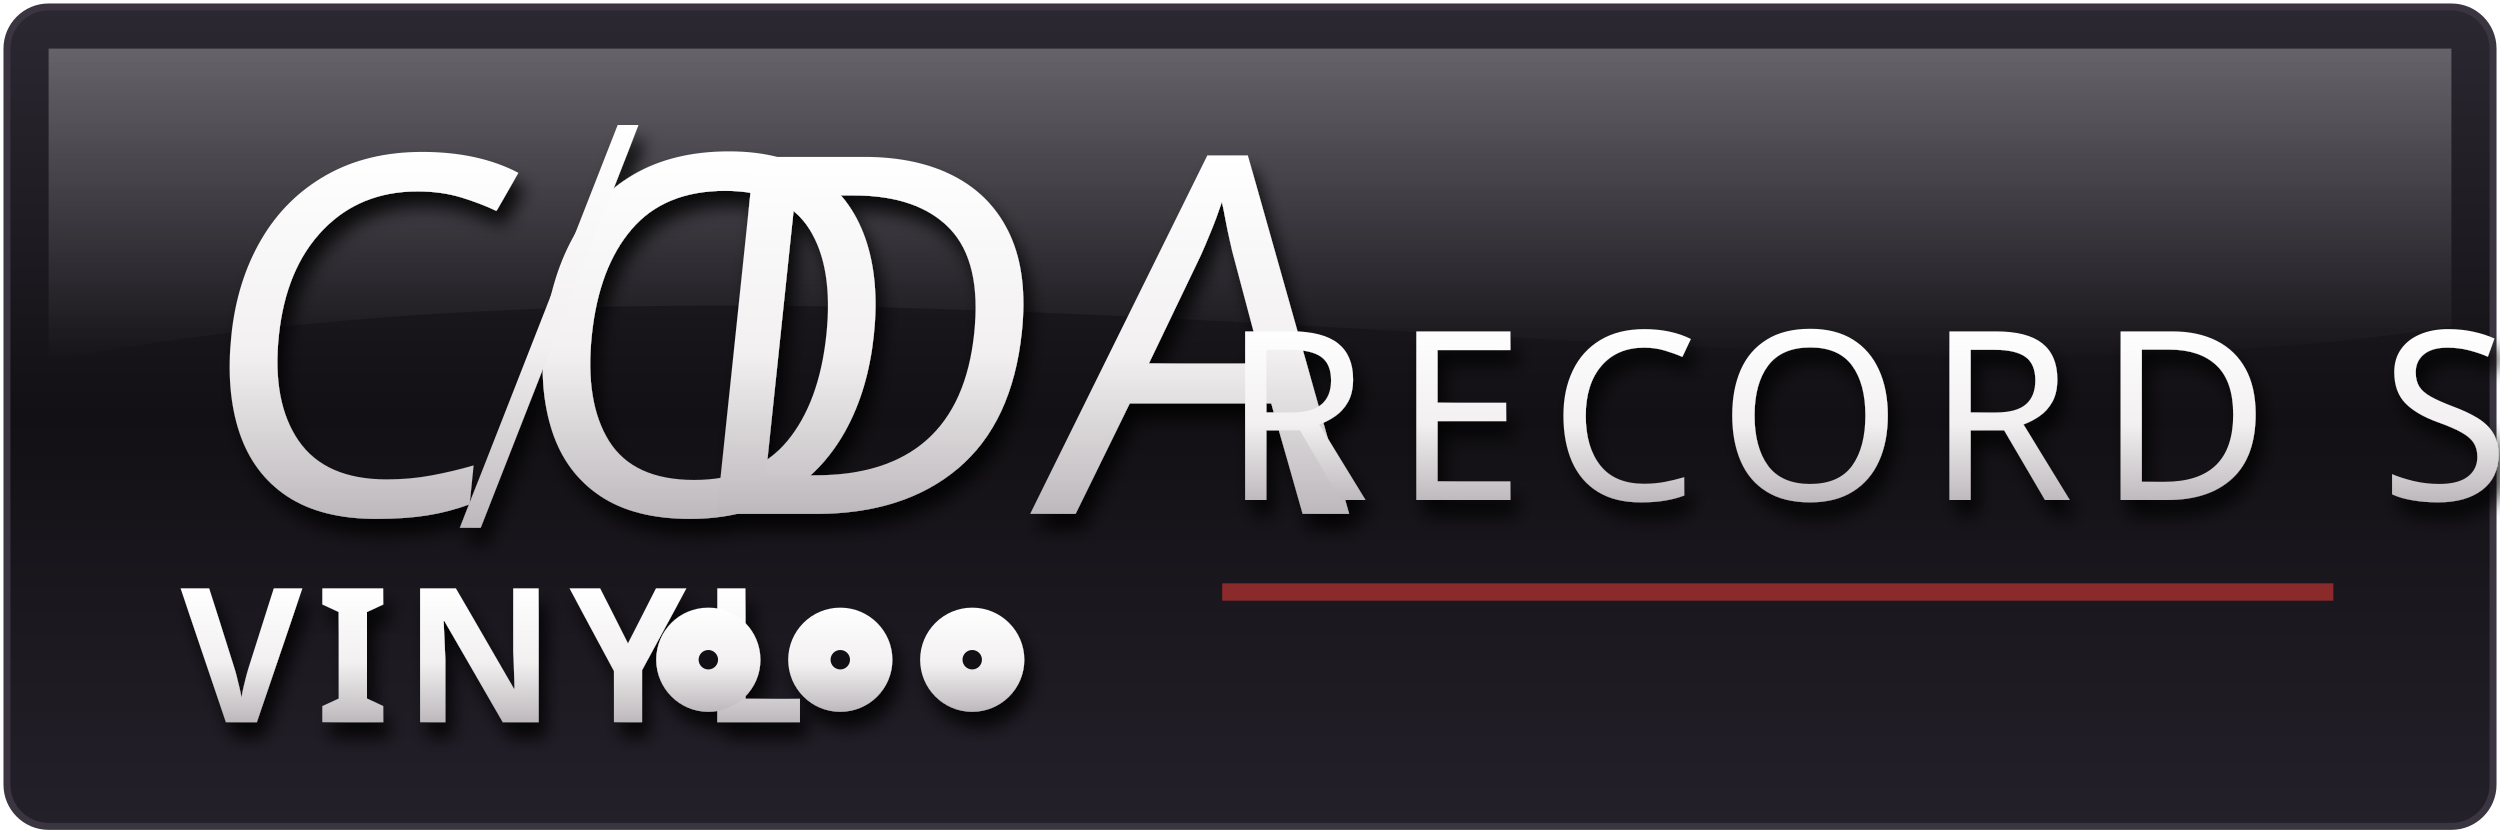
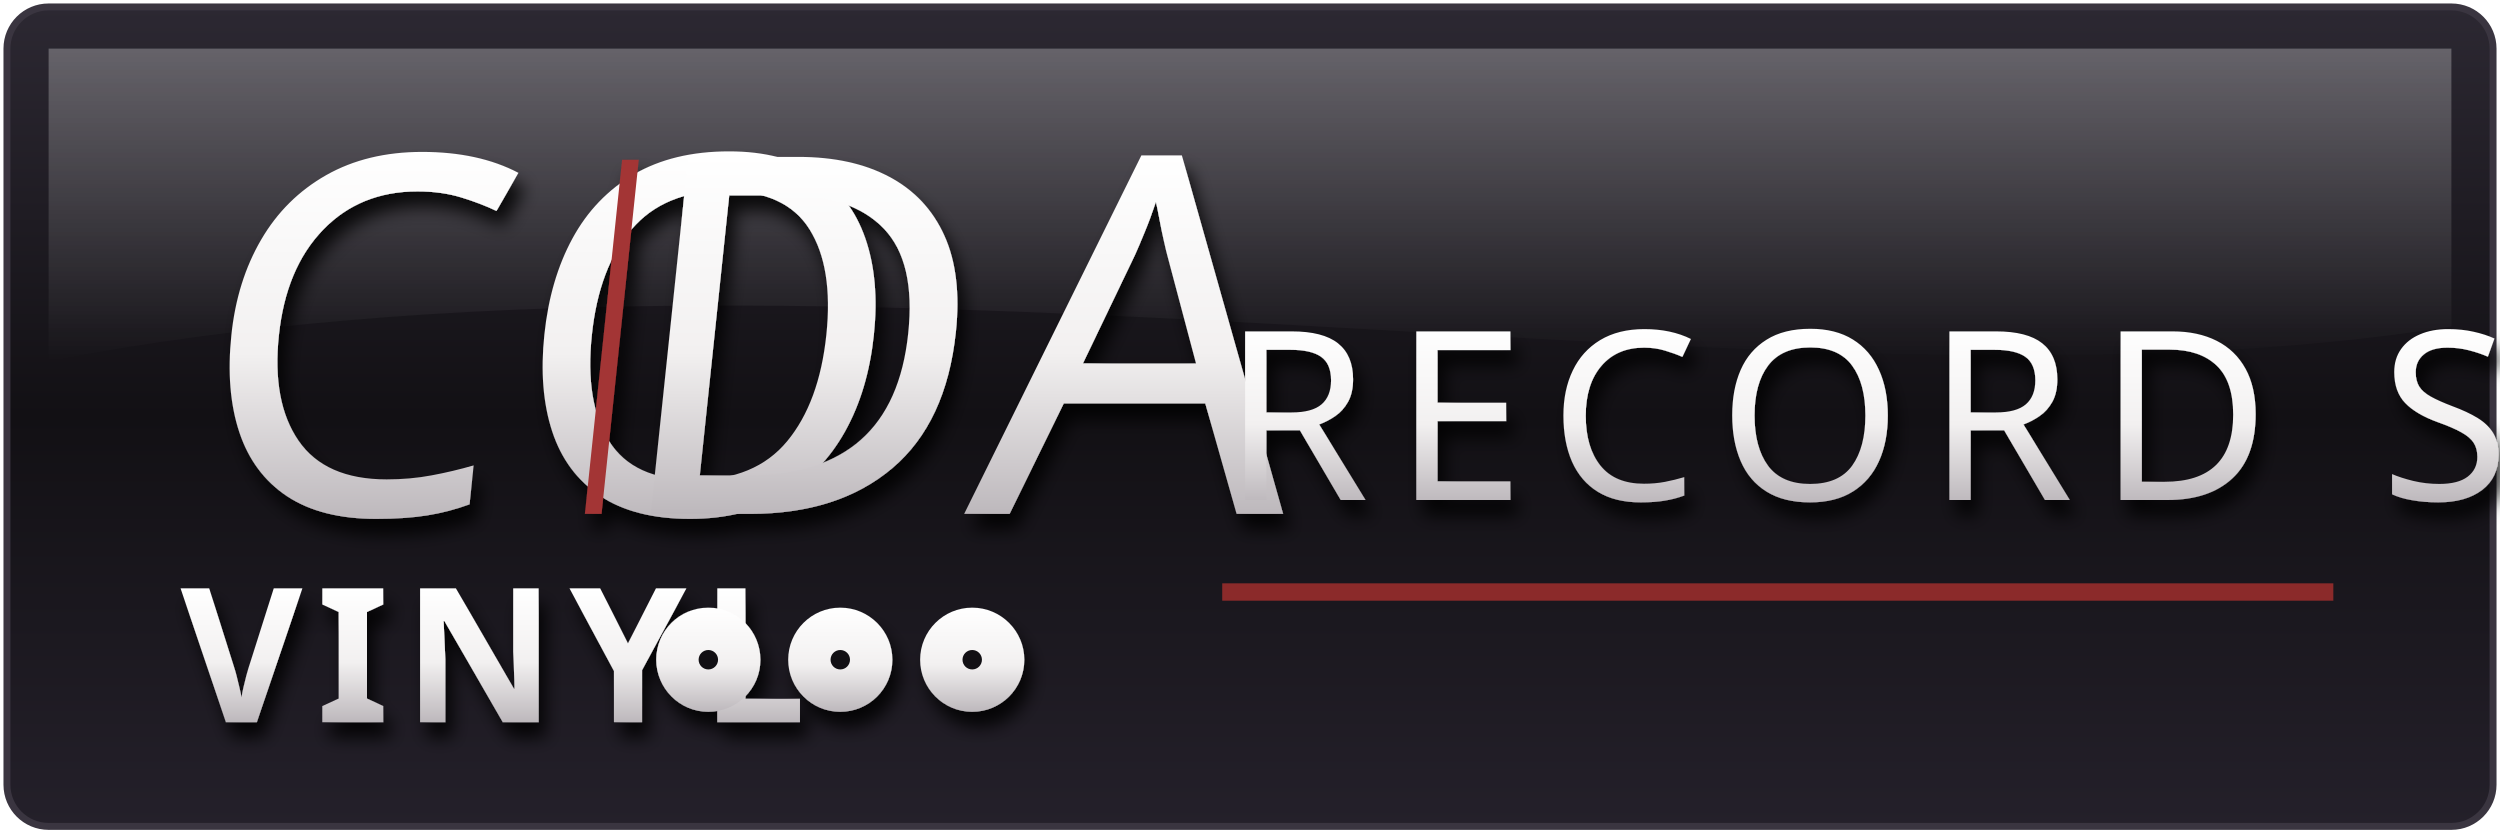
<svg xmlns="http://www.w3.org/2000/svg" viewBox="0 0 360 120" role="img" aria-label="Coda Vinyl Record Shop">
  <defs>
    <linearGradient id="cvp" x1="0" y1="0" x2="0" y2="1">
      <stop offset="0" stop-color="#2c2832" />
      <stop offset=".5" stop-color="#121014" />
      <stop offset="1" stop-color="#24202A" />
    </linearGradient>
    <linearGradient id="cvs" x1="0" y1="0" x2="0" y2="1">
      <stop offset="0" stop-color="#fff" stop-opacity=".28" />
      <stop offset="1" stop-color="#fff" stop-opacity="0" />
    </linearGradient>
    <linearGradient id="cvl" x1="0" y1="0" x2="0" y2="1">
      <stop offset="0" stop-color="#ffffff" />
      <stop offset=".55" stop-color="#F2F0F0" />
      <stop offset="1" stop-color="#bdb8bc" />
    </linearGradient>
    <filter id="cvb" x="-10%" y="-10%" width="120%" height="140%">
      <feDropShadow dx="0" dy="-0.6" stdDeviation="0" flood-color="#fff" flood-opacity=".7" />
      <feDropShadow dx="1" dy="2.2" stdDeviation="1.2" flood-color="#000" flood-opacity=".85" />
    </filter>
  </defs>
  <rect x="1" y="1" width="358" height="118" rx="6" fill="url(#cvp)" stroke="#3a3540" />
  <path d="M7 7h346v40C260 62 120 30 7 52z" fill="url(#cvs)" />
  <g filter="url(#cvb)" fill="url(#cvl)" font-family="'Bebas Neue',Oswald,Impact,'Arial Narrow',sans-serif">
    <g transform="skewX(-6)">
      <text x="34" y="74" font-size="72" letter-spacing="1">CO</text>
-       <text x="104" y="74" font-size="72" letter-spacing="1">DA</text>
-       <rect x="96" y="18" width="3" height="58" transform="skewX(-16)" transform-origin="97 47" />
+       <text x="94.5" y="74" font-size="72" letter-spacing="1">DA</text>
+       <rect x="92" y="23" width="2.4" height="51" fill="#a33434" />
    </g>
    <text x="26" y="104" font-size="27" font-weight="700" letter-spacing="2">VINYL</text>
    <g>
      <circle cx="102" cy="95" r="7.5" />
      <circle cx="121" cy="95" r="7.5" />
      <circle cx="140" cy="95" r="7.5" />
    </g>
    <text x="176" y="72" font-size="34" letter-spacing="3.5">RECORD SHOP</text>
  </g>
  <g fill="#121014">
    <circle cx="102" cy="95" r="1.4" />
    <circle cx="121" cy="95" r="1.4" />
    <circle cx="140" cy="95" r="1.4" />
  </g>
  <rect x="176" y="84" width="160" height="2.5" fill="#8B2A2A" />
</svg>
